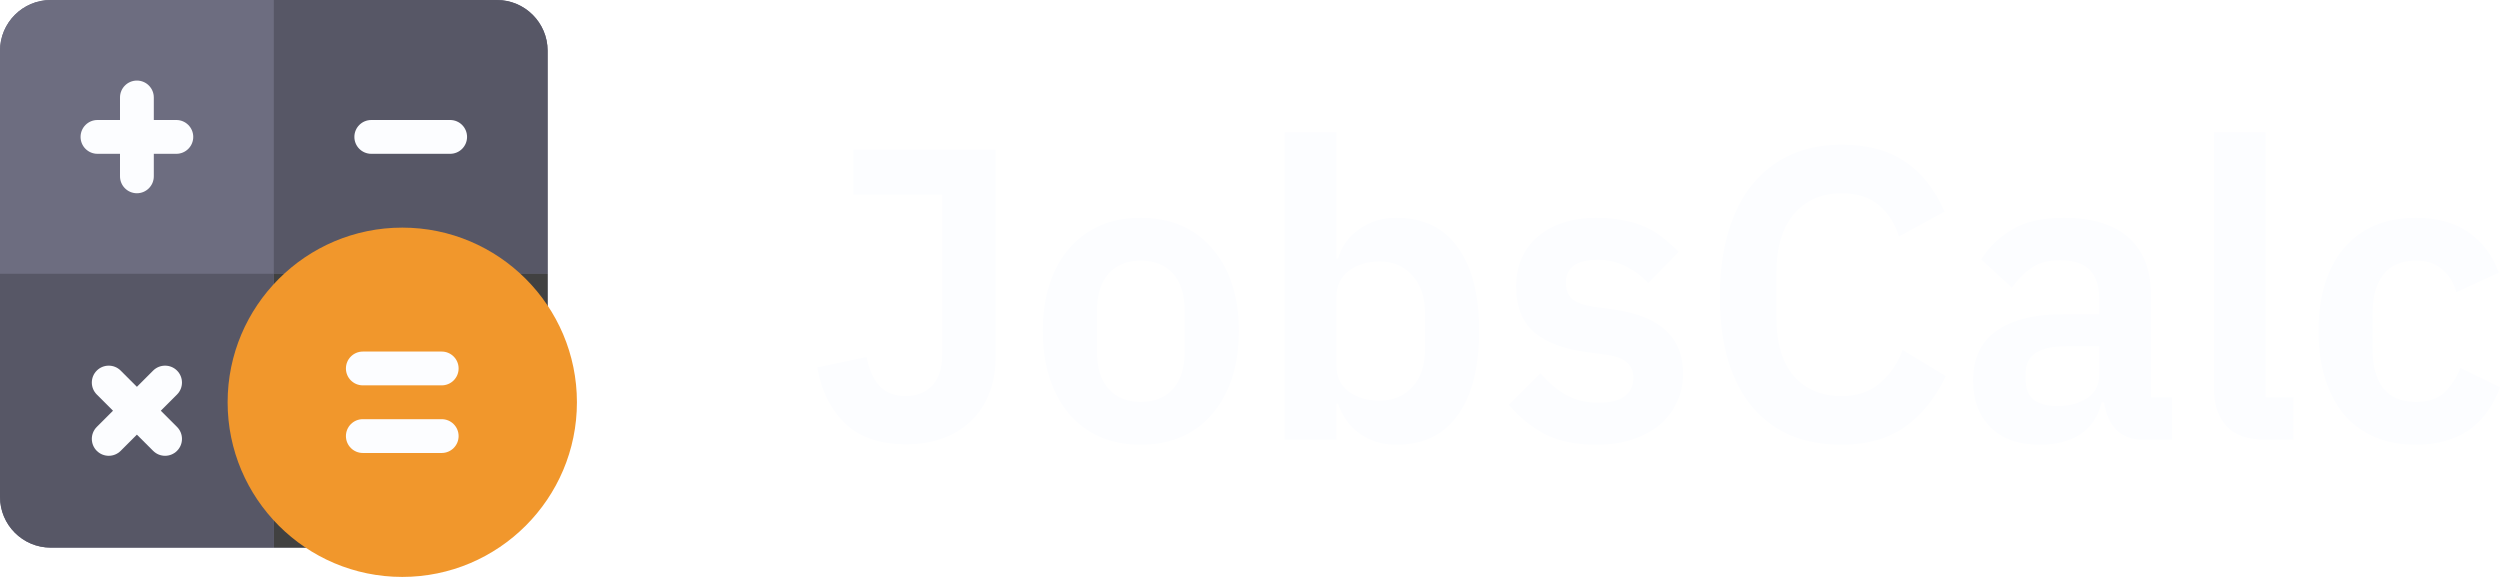
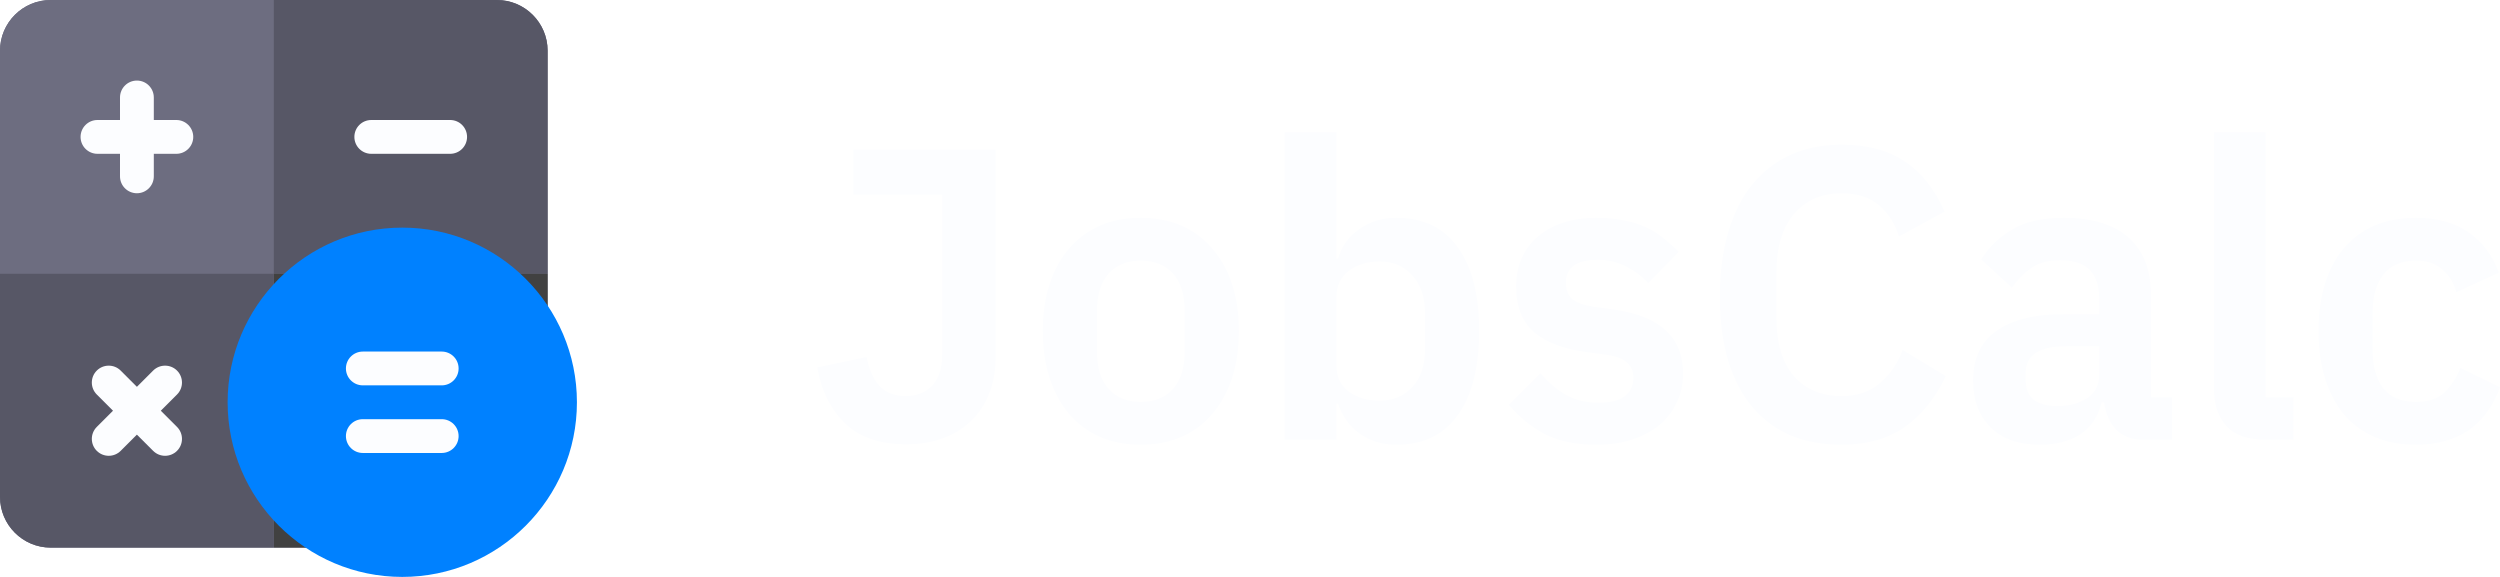
<svg xmlns="http://www.w3.org/2000/svg" width="208" height="48" viewBox="0 0 208 48" fill="none">
  <path d="M82.83 12.452V29.808C82.83 30.892 82.651 31.872 82.292 32.747C81.956 33.623 81.463 34.372 80.812 34.995C80.185 35.617 79.411 36.101 78.492 36.447C77.573 36.793 76.542 36.965 75.398 36.965C73.224 36.965 71.531 36.389 70.32 35.237C69.11 34.061 68.336 32.505 68 30.569L72.103 29.705C72.304 30.742 72.663 31.549 73.179 32.125C73.717 32.678 74.445 32.955 75.365 32.955C76.239 32.955 76.956 32.678 77.517 32.125C78.1 31.549 78.391 30.673 78.391 29.497V16.186H70.993V12.452H82.83Z" fill="#FCFDFF" />
  <path d="M94.9 37C93.644 37 92.512 36.781 91.504 36.343C90.517 35.905 89.665 35.271 88.948 34.441C88.253 33.612 87.715 32.621 87.334 31.468C86.953 30.293 86.762 28.979 86.762 27.527C86.762 26.075 86.953 24.772 87.334 23.62C87.715 22.467 88.253 21.488 88.948 20.681C89.665 19.851 90.517 19.217 91.504 18.779C92.512 18.341 93.644 18.122 94.9 18.122C96.155 18.122 97.287 18.341 98.296 18.779C99.305 19.217 100.157 19.851 100.852 20.681C101.57 21.488 102.119 22.467 102.5 23.62C102.881 24.772 103.072 26.075 103.072 27.527C103.072 28.979 102.881 30.293 102.5 31.468C102.119 32.621 101.57 33.612 100.852 34.441C100.157 35.271 99.305 35.905 98.296 36.343C97.287 36.781 96.155 37 94.9 37ZM94.9 33.439C96.043 33.439 96.94 33.082 97.59 32.367C98.24 31.652 98.565 30.604 98.565 29.221V25.867C98.565 24.507 98.24 23.47 97.59 22.755C96.94 22.041 96.043 21.683 94.9 21.683C93.779 21.683 92.894 22.041 92.243 22.755C91.593 23.47 91.268 24.507 91.268 25.867V29.221C91.268 30.604 91.593 31.652 92.243 32.367C92.894 33.082 93.779 33.439 94.9 33.439Z" fill="#FCFDFF" />
  <path d="M106.888 11H111.192V21.511H111.327C111.64 20.473 112.234 19.655 113.109 19.056C113.983 18.433 115.003 18.122 116.169 18.122C118.411 18.122 120.115 18.941 121.28 20.577C122.469 22.191 123.063 24.507 123.063 27.527C123.063 30.569 122.469 32.909 121.28 34.545C120.115 36.182 118.411 37 116.169 37C115.003 37 113.983 36.689 113.109 36.066C112.257 35.444 111.663 34.614 111.327 33.577H111.192V36.585H106.888V11ZM114.79 33.335C115.911 33.335 116.819 32.955 117.514 32.194C118.209 31.433 118.557 30.408 118.557 29.117V26.005C118.557 24.715 118.209 23.689 117.514 22.928C116.819 22.145 115.911 21.753 114.79 21.753C113.759 21.753 112.896 22.018 112.201 22.548C111.528 23.078 111.192 23.781 111.192 24.657V30.396C111.192 31.341 111.528 32.067 112.201 32.575C112.896 33.082 113.759 33.335 114.79 33.335Z" fill="#FCFDFF" />
  <path d="M132.802 37C131.12 37 129.708 36.712 128.565 36.136C127.421 35.536 126.412 34.718 125.538 33.681L128.161 31.053C128.811 31.814 129.517 32.413 130.28 32.851C131.064 33.289 131.961 33.508 132.97 33.508C134.001 33.508 134.741 33.324 135.189 32.955C135.66 32.586 135.896 32.079 135.896 31.433C135.896 30.903 135.727 30.488 135.391 30.189C135.077 29.866 134.528 29.647 133.743 29.532L131.995 29.29C130.089 29.036 128.632 28.483 127.623 27.63C126.637 26.754 126.143 25.487 126.143 23.827C126.143 22.951 126.3 22.168 126.614 21.476C126.928 20.762 127.376 20.162 127.959 19.678C128.542 19.171 129.237 18.791 130.044 18.537C130.874 18.261 131.793 18.122 132.802 18.122C133.654 18.122 134.405 18.192 135.055 18.33C135.727 18.445 136.333 18.629 136.871 18.883C137.409 19.113 137.902 19.413 138.35 19.782C138.799 20.128 139.236 20.52 139.662 20.957L137.14 23.55C136.624 22.997 136.008 22.536 135.29 22.168C134.573 21.799 133.788 21.614 132.936 21.614C131.995 21.614 131.311 21.787 130.885 22.133C130.481 22.479 130.28 22.928 130.28 23.481C130.28 24.081 130.448 24.542 130.784 24.864C131.143 25.164 131.737 25.383 132.566 25.521L134.349 25.763C138.137 26.317 140.032 28.091 140.032 31.088C140.032 31.964 139.853 32.77 139.494 33.508C139.158 34.222 138.676 34.845 138.048 35.375C137.42 35.882 136.658 36.285 135.761 36.585C134.887 36.862 133.9 37 132.802 37Z" fill="#FCFDFF" />
  <path d="M153.215 37C151.668 37 150.267 36.746 149.011 36.239C147.778 35.709 146.713 34.925 145.817 33.888C144.942 32.851 144.27 31.572 143.799 30.05C143.328 28.506 143.093 26.72 143.093 24.692C143.093 22.663 143.328 20.865 143.799 19.298C144.27 17.707 144.942 16.382 145.817 15.322C146.713 14.239 147.778 13.42 149.011 12.867C150.267 12.314 151.668 12.037 153.215 12.037C155.322 12.037 157.071 12.498 158.461 13.42C159.851 14.342 160.961 15.737 161.79 17.604L157.99 19.678C157.654 18.595 157.105 17.73 156.342 17.085C155.58 16.417 154.538 16.082 153.215 16.082C151.556 16.082 150.233 16.659 149.247 17.811C148.283 18.964 147.801 20.577 147.801 22.652V26.455C147.801 28.552 148.283 30.166 149.247 31.295C150.233 32.402 151.556 32.955 153.215 32.955C154.538 32.955 155.614 32.586 156.443 31.848C157.295 31.111 157.912 30.2 158.293 29.117L161.891 31.295C161.039 33.093 159.907 34.499 158.495 35.513C157.082 36.504 155.322 37 153.215 37Z" fill="#FCFDFF" />
  <path d="M178.322 36.585C177.38 36.585 176.629 36.309 176.069 35.755C175.531 35.179 175.194 34.418 175.06 33.473H174.858C174.567 34.649 173.973 35.536 173.076 36.136C172.179 36.712 171.069 37 169.747 37C167.953 37 166.574 36.516 165.61 35.548C164.646 34.58 164.164 33.289 164.164 31.675C164.164 29.808 164.814 28.425 166.115 27.527C167.415 26.605 169.265 26.144 171.663 26.144H174.656V24.83C174.656 23.816 174.399 23.032 173.883 22.479C173.367 21.925 172.538 21.649 171.394 21.649C170.386 21.649 169.567 21.879 168.94 22.34C168.334 22.778 167.819 23.308 167.393 23.931L164.837 21.58C165.487 20.543 166.35 19.713 167.426 19.09C168.502 18.445 169.926 18.122 171.697 18.122C174.073 18.122 175.878 18.675 177.111 19.782C178.344 20.888 178.961 22.479 178.961 24.553V33.059H180.709V36.585H178.322ZM171.193 33.785C172.157 33.785 172.975 33.566 173.647 33.128C174.32 32.69 174.656 32.044 174.656 31.192V28.806H171.899C169.657 28.806 168.536 29.543 168.536 31.019V31.606C168.536 32.344 168.76 32.897 169.209 33.266C169.679 33.612 170.341 33.785 171.193 33.785Z" fill="#FCFDFF" />
  <path d="M188.497 36.585C187.018 36.585 185.931 36.205 185.236 35.444C184.541 34.684 184.193 33.612 184.193 32.229V11H188.497V33.059H190.818V36.585H188.497Z" fill="#FCFDFF" />
  <path d="M201.005 37C199.705 37 198.55 36.781 197.542 36.343C196.533 35.905 195.681 35.271 194.986 34.441C194.313 33.612 193.798 32.621 193.439 31.468C193.08 30.293 192.901 28.979 192.901 27.527C192.901 26.075 193.08 24.772 193.439 23.62C193.798 22.467 194.313 21.488 194.986 20.681C195.681 19.851 196.533 19.217 197.542 18.779C198.55 18.341 199.705 18.122 201.005 18.122C202.776 18.122 204.234 18.526 205.377 19.332C206.543 20.139 207.383 21.257 207.899 22.686L204.368 24.311C204.166 23.55 203.785 22.928 203.225 22.444C202.687 21.937 201.947 21.683 201.005 21.683C199.795 21.683 198.887 22.075 198.281 22.859C197.699 23.643 197.407 24.668 197.407 25.936V29.221C197.407 30.488 197.699 31.514 198.281 32.298C198.887 33.059 199.795 33.439 201.005 33.439C202.037 33.439 202.832 33.174 203.393 32.644C203.953 32.09 204.391 31.41 204.704 30.604L208 32.229C207.417 33.819 206.532 35.018 205.343 35.825C204.155 36.608 202.709 37 201.005 37Z" fill="#FCFDFF" />
  <path d="M41.344 0H4.219C1.893 0 0 1.893 0 4.219V41.344C0 43.67 1.893 45.562 4.219 45.562H31.969C32.342 45.562 32.699 45.414 32.963 45.151L45.151 32.963C45.414 32.699 45.562 32.342 45.562 31.969V4.219C45.562 1.893 43.67 0 41.344 0Z" fill="#6D6D80" />
  <path d="M22.781 0H4.219C1.893 0 0 1.893 0 4.219V22.781H22.781V0Z" fill="#6D6D80" />
  <path d="M45.562 22.781V4.219C45.562 1.893 43.67 0 41.344 0H22.781V22.781H45.562Z" fill="#575766" />
  <path d="M22.781 22.781V45.562H31.969C32.342 45.562 32.699 45.414 32.963 45.151L45.151 32.963C45.414 32.699 45.562 32.342 45.562 31.969V22.781H22.781ZM44.156 31.969H44.157H44.156Z" fill="#414141" />
  <path d="M0 22.781V41.344C0 43.67 1.893 45.562 4.219 45.562H22.781V22.781H0Z" fill="#575766" />
  <path d="M14.672 9.984H12.797V8.109C12.797 7.333 12.167 6.703 11.391 6.703C10.614 6.703 9.984 7.333 9.984 8.109V9.984H8.109C7.333 9.984 6.703 10.614 6.703 11.391C6.703 12.167 7.333 12.797 8.109 12.797H9.984V14.672C9.984 15.448 10.614 16.078 11.391 16.078C12.167 16.078 12.797 15.448 12.797 14.672V12.797H14.672C15.448 12.797 16.078 12.167 16.078 11.391C16.078 10.614 15.448 9.984 14.672 9.984Z" fill="#FCFDFF" />
  <path d="M37.453 12.797H30.891C30.114 12.797 29.484 12.167 29.484 11.391C29.484 10.614 30.114 9.984 30.891 9.984H37.453C38.23 9.984 38.859 10.614 38.859 11.391C38.859 12.167 38.23 12.797 37.453 12.797Z" fill="#FCFDFF" />
  <path d="M13.379 34.172L14.729 32.822C15.278 32.273 15.278 31.383 14.729 30.834C14.18 30.285 13.289 30.285 12.74 30.834L11.391 32.183L10.041 30.834C9.492 30.285 8.602 30.285 8.052 30.834C7.503 31.383 7.503 32.273 8.052 32.822L9.402 34.172L8.052 35.521C7.503 36.071 7.503 36.961 8.052 37.51C8.327 37.785 8.687 37.922 9.047 37.922C9.407 37.922 9.767 37.785 10.041 37.51L11.39 36.161L12.74 37.51C13.014 37.785 13.374 37.922 13.734 37.922C14.094 37.922 14.454 37.785 14.729 37.51C15.278 36.961 15.278 36.071 14.729 35.521L13.379 34.172Z" fill="#FCFDFF" />
-   <path d="M33.469 48C25.456 48 18.938 41.481 18.938 33.469C18.938 25.456 25.456 18.938 33.469 18.938C41.481 18.938 48 25.456 48 33.469C48 41.481 41.481 48 33.469 48Z" fill="#F1972C" />
+   <path d="M33.469 48C25.456 48 18.938 41.481 18.938 33.469C18.938 25.456 25.456 18.938 33.469 18.938C41.481 18.938 48 25.456 48 33.469C48 41.481 41.481 48 33.469 48Z" fill="#0081FF" />
  <path d="M36.75 37.688H30.188C29.411 37.688 28.781 37.058 28.781 36.281C28.781 35.505 29.411 34.875 30.188 34.875H36.75C37.527 34.875 38.156 35.505 38.156 36.281C38.156 37.058 37.527 37.688 36.75 37.688Z" fill="#FCFDFF" />
  <path d="M36.75 32.062H30.188C29.411 32.062 28.781 31.433 28.781 30.656C28.781 29.88 29.411 29.25 30.188 29.25H36.75C37.527 29.25 38.156 29.88 38.156 30.656C38.156 31.433 37.527 32.062 36.75 32.062Z" fill="#FCFDFF" />
</svg>
